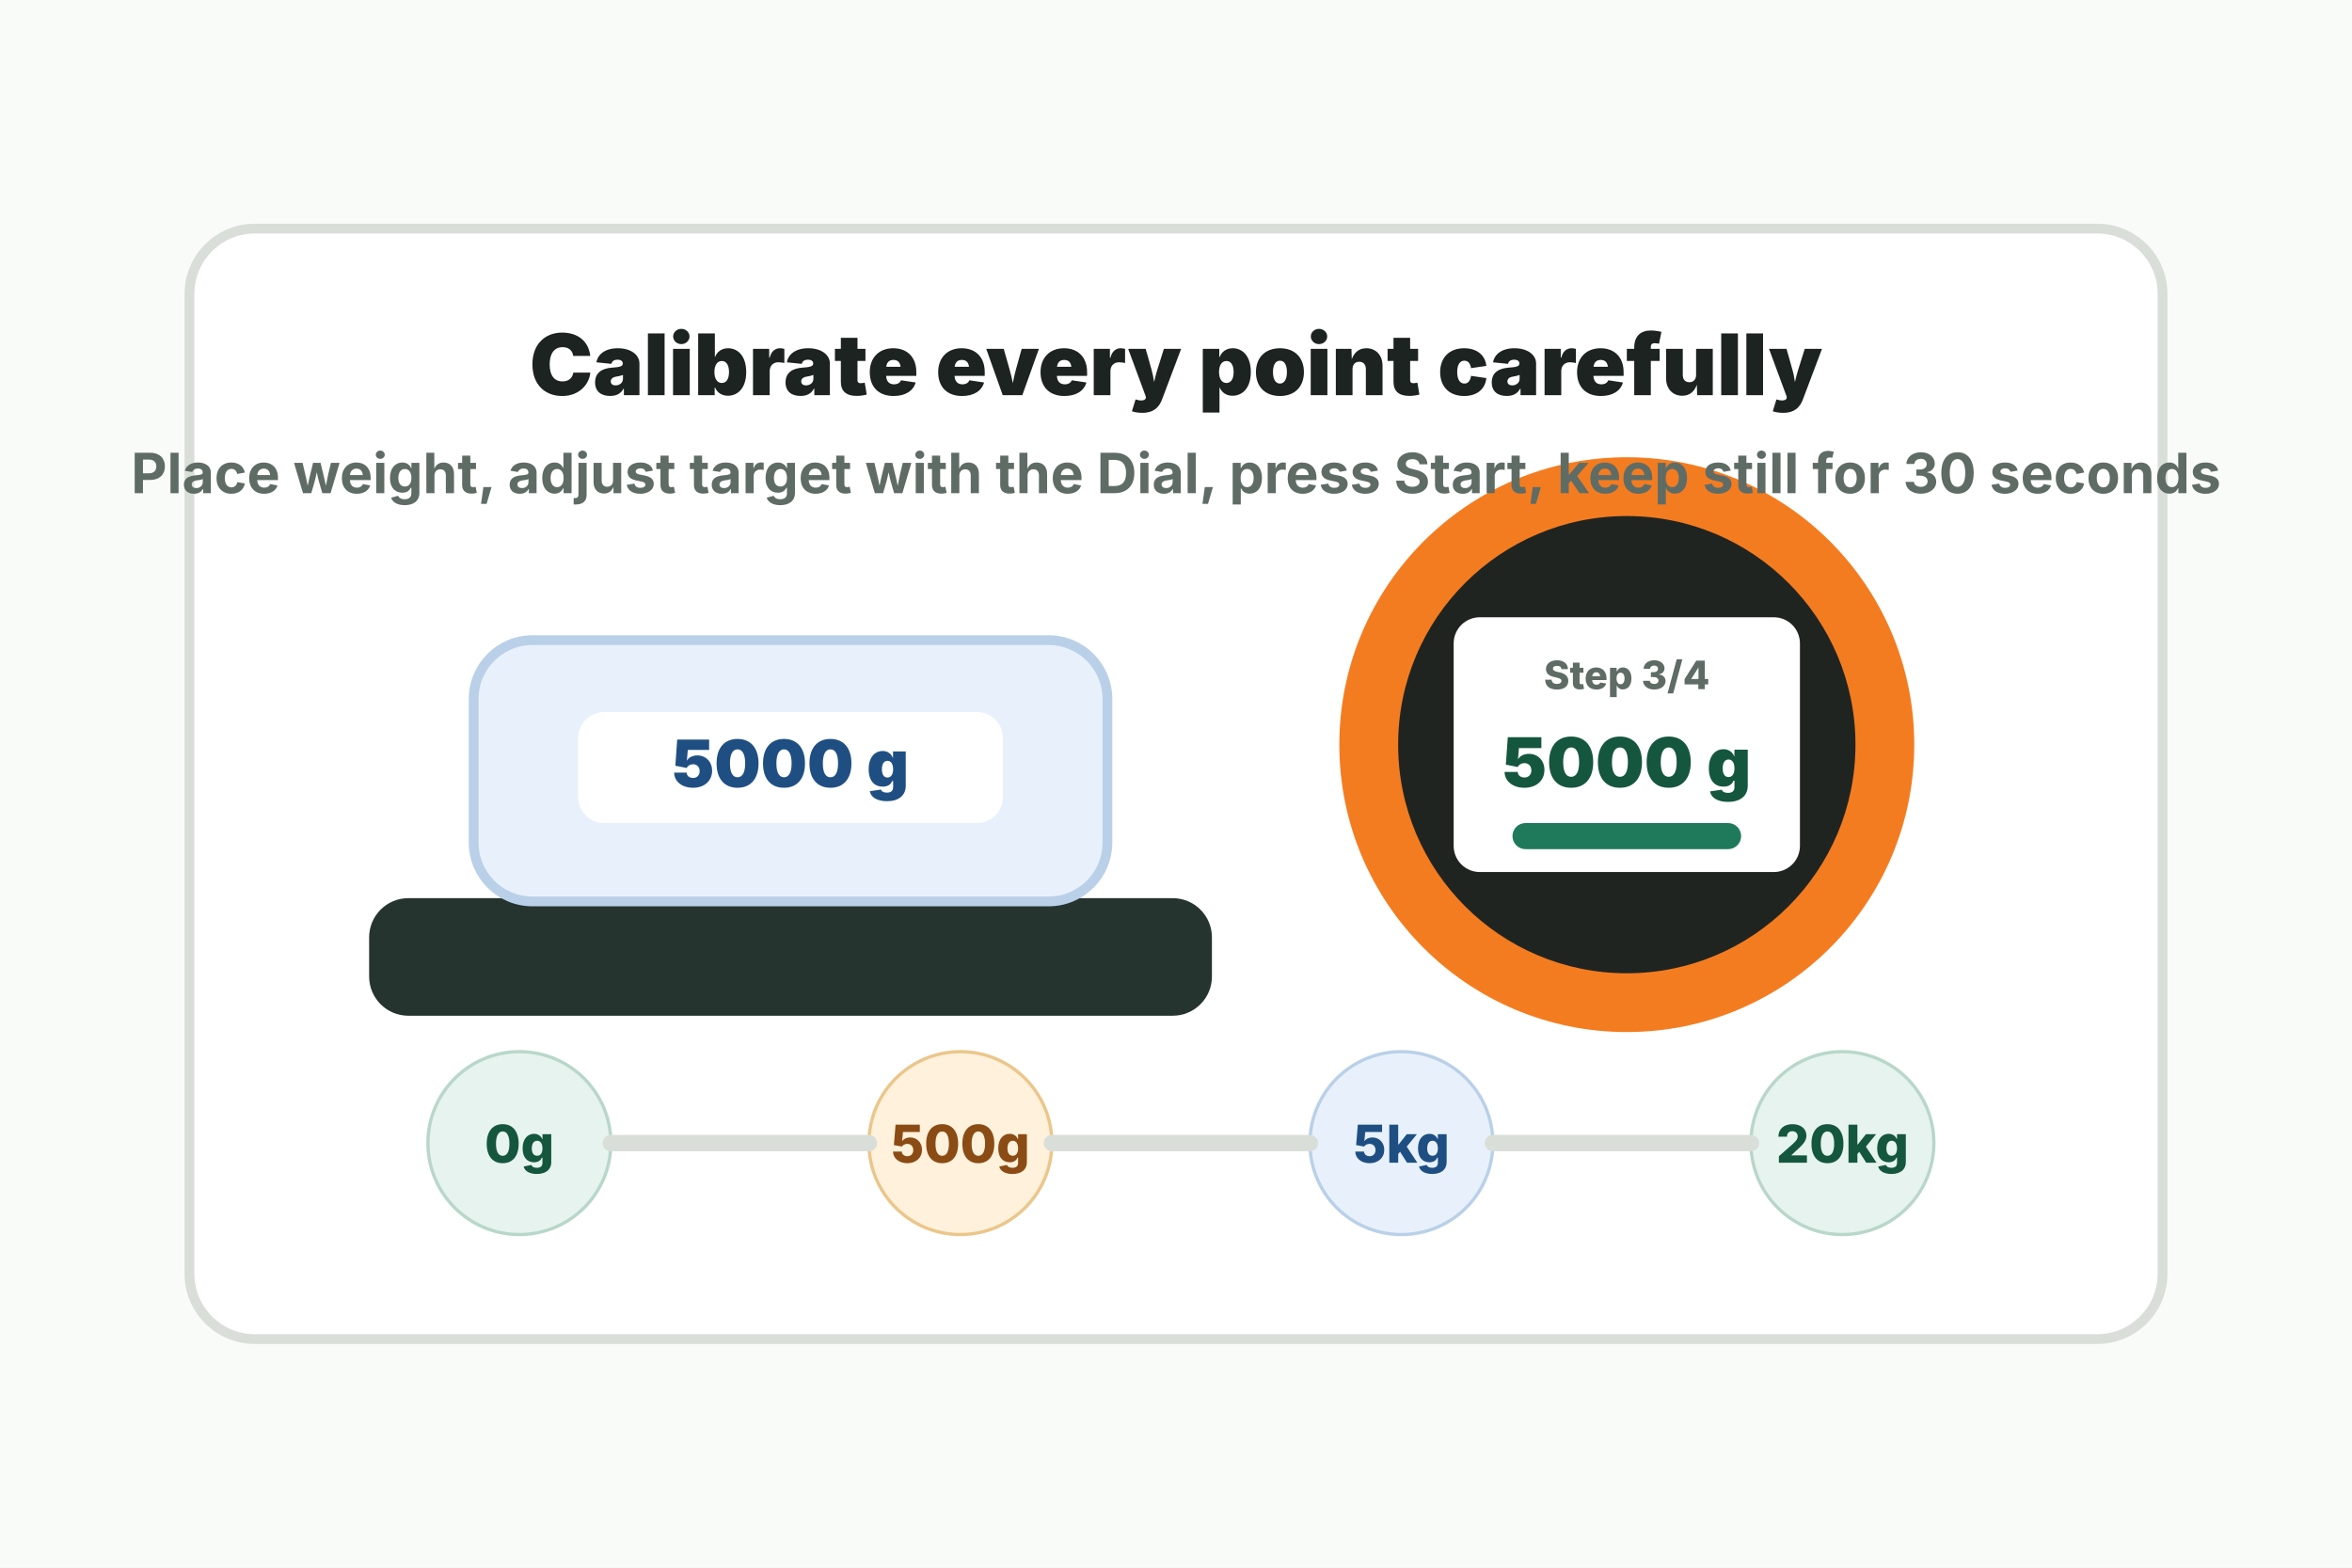
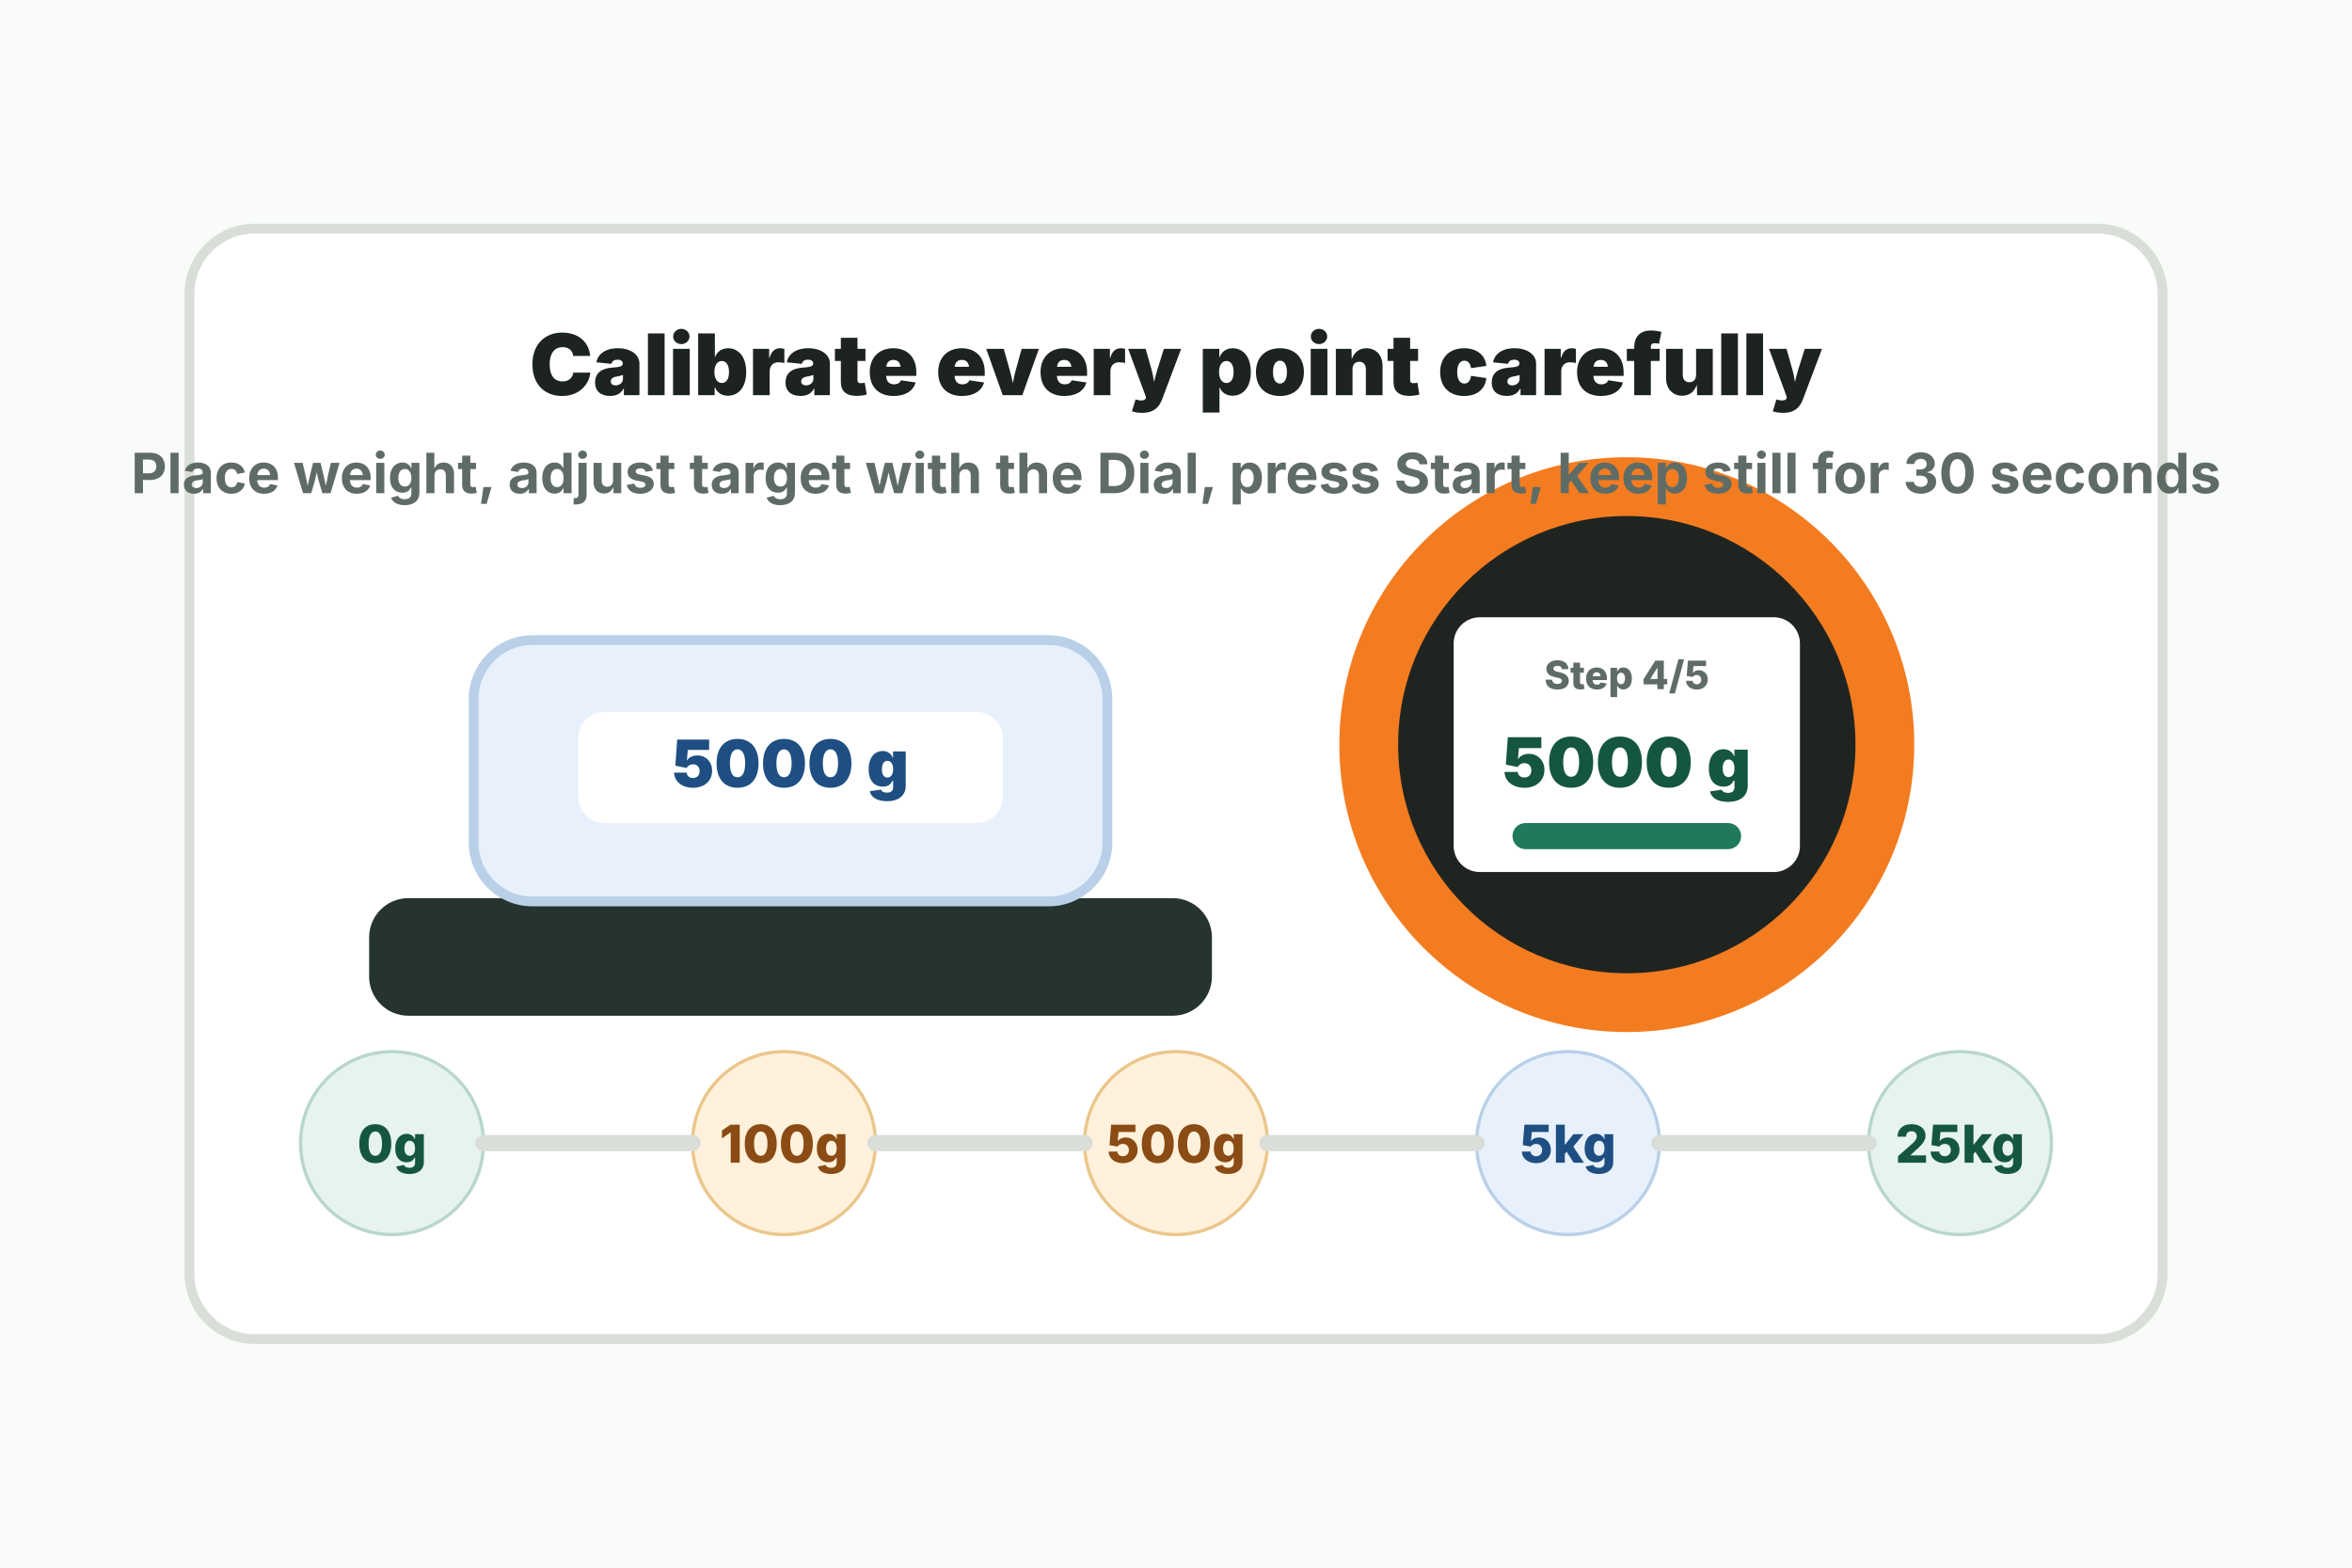
<svg xmlns="http://www.w3.org/2000/svg" width="720" height="480" viewBox="0 0 720 480" role="img" aria-labelledby="title desc">
  <rect width="720" height="480" fill="#f8fbf8" />
  <rect x="58" y="70" width="604" height="340" rx="20" fill="#ffffff" stroke="#d9ded8" stroke-width="3" />
  <rect x="113" y="275" width="258" height="36" rx="12" fill="#25342e" />
  <rect x="145" y="196" width="194" height="80" rx="18" fill="#e8f1fb" stroke="#b9d0e8" stroke-width="3" />
  <rect x="177" y="218" width="130" height="34" rx="8" fill="#ffffff" />
  <text x="242" y="241" text-anchor="middle" font-family="Inter, Arial, sans-serif" font-size="20" font-weight="850" fill="#1f4f82">5000 g</text>
  <circle cx="498" cy="228" r="88" fill="#f47c20" />
  <circle cx="498" cy="228" r="70" fill="#202421" />
  <rect x="445" y="189" width="106" height="78" rx="8" fill="#ffffff" />
-   <text x="498" y="211" text-anchor="middle" font-family="Inter, Arial, sans-serif" font-size="12" font-weight="800" fill="#5f6c66">Step 3/4</text>
+   <text x="498" y="211" text-anchor="middle" font-family="Inter, Arial, sans-serif" font-size="12" font-weight="800" fill="#5f6c66">Step 4/5</text>
  <text x="498" y="241" text-anchor="middle" font-family="Inter, Arial, sans-serif" font-size="21" font-weight="850" fill="#15563f">5000 g</text>
  <rect x="463" y="252" width="70" height="8" rx="4" fill="#1f7a5b" />
  <g font-family="Inter, Arial, sans-serif" font-size="16" font-weight="800" text-anchor="middle">
-     <circle cx="159" cy="350" r="28" fill="#e7f3ee" stroke="#b8d7ca" />
-     <text x="159" y="356" fill="#15563f">0g</text>
-     <circle cx="294" cy="350" r="28" fill="#fff1db" stroke="#ebc68b" />
-     <text x="294" y="356" fill="#8a4b14">500g</text>
-     <circle cx="429" cy="350" r="28" fill="#e8f1fb" stroke="#b9d0e8" />
-     <text x="429" y="356" fill="#1f4f82">5kg</text>
-     <circle cx="564" cy="350" r="28" fill="#e7f3ee" stroke="#b8d7ca" />
-     <text x="564" y="356" fill="#15563f">20kg</text>
+     <circle cx="120" cy="350" r="28" fill="#e7f3ee" stroke="#b8d7ca" />
+     <text x="120" y="356" fill="#15563f">0g</text>
+     <circle cx="240" cy="350" r="28" fill="#fff1db" stroke="#ebc68b" />
+     <text x="240" y="356" fill="#8a4b14">100g</text>
+     <circle cx="360" cy="350" r="28" fill="#fff1db" stroke="#ebc68b" />
+     <text x="360" y="356" fill="#8a4b14">500g</text>
+     <circle cx="480" cy="350" r="28" fill="#e8f1fb" stroke="#b9d0e8" />
+     <text x="480" y="356" fill="#1f4f82">5kg</text>
+     <circle cx="600" cy="350" r="28" fill="#e7f3ee" stroke="#b8d7ca" />
+     <text x="600" y="356" fill="#15563f">25kg</text>
  </g>
-   <path d="M187 350h79M322 350h79M457 350h79" stroke="#d9ded8" stroke-width="5" stroke-linecap="round" />
+   <path d="M148 350h64M268 350h64M388 350h64M508 350h64" stroke="#d9ded8" stroke-width="5" stroke-linecap="round" />
  <text x="360" y="121" text-anchor="middle" font-family="Inter, Arial, sans-serif" font-size="26" font-weight="850" fill="#1c2320">Calibrate every point carefully</text>
  <text x="360" y="151" text-anchor="middle" font-family="Inter, Arial, sans-serif" font-size="17" font-weight="650" fill="#5f6c66">Place weight, adjust target with the Dial, press Start, keep still for 30 seconds</text>
</svg>
